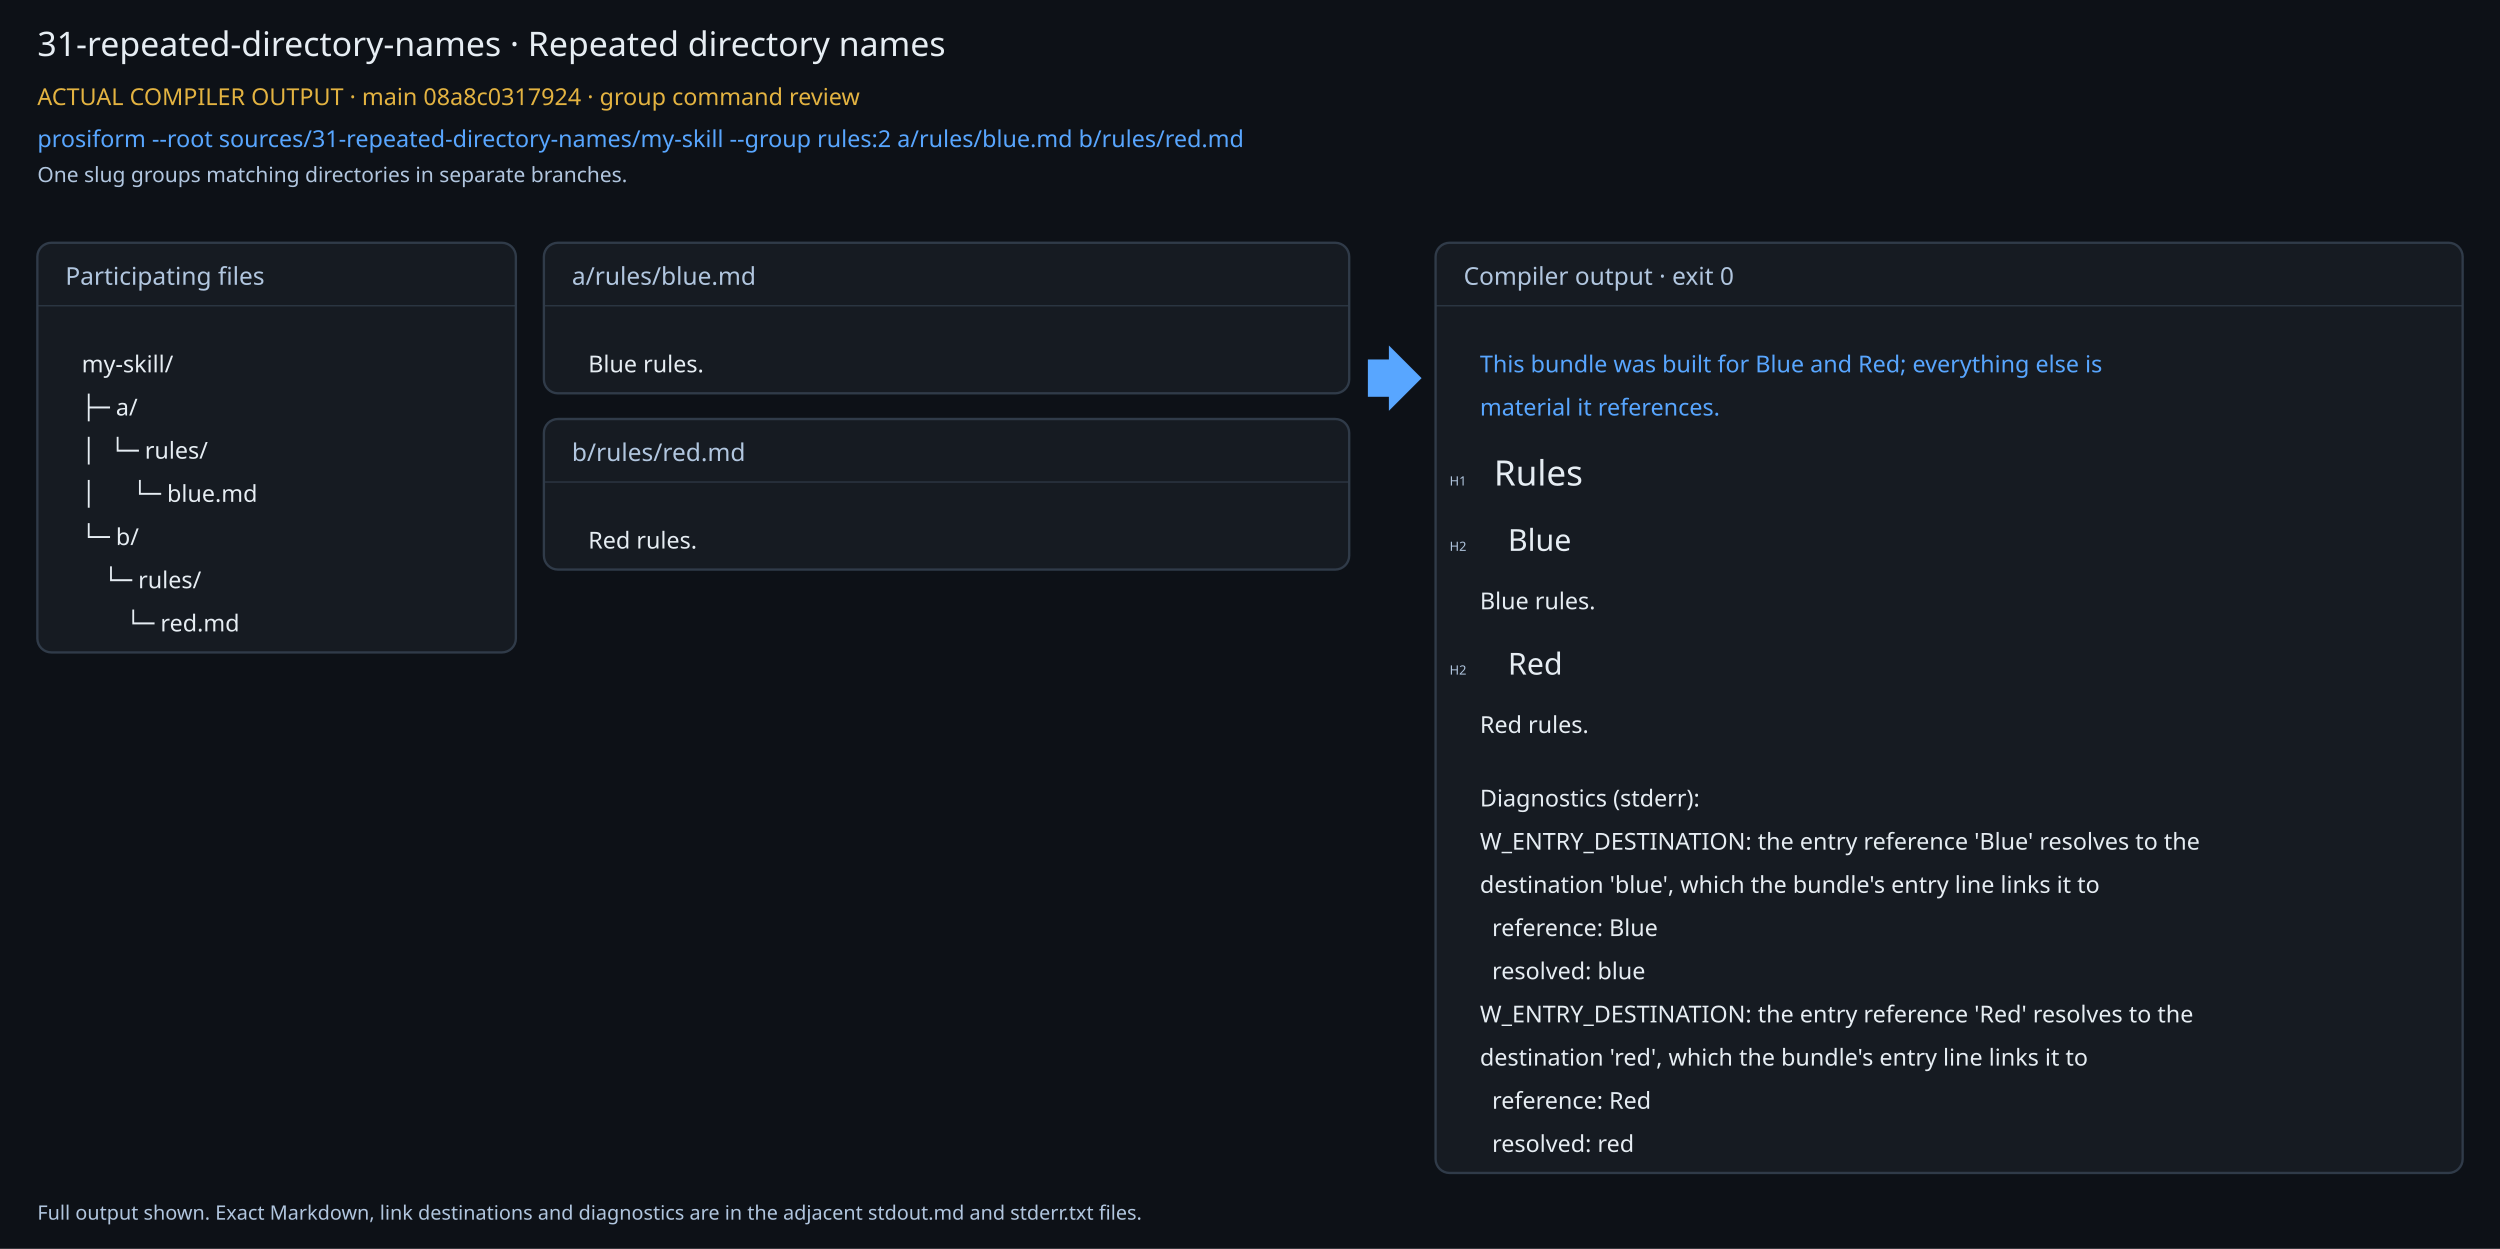
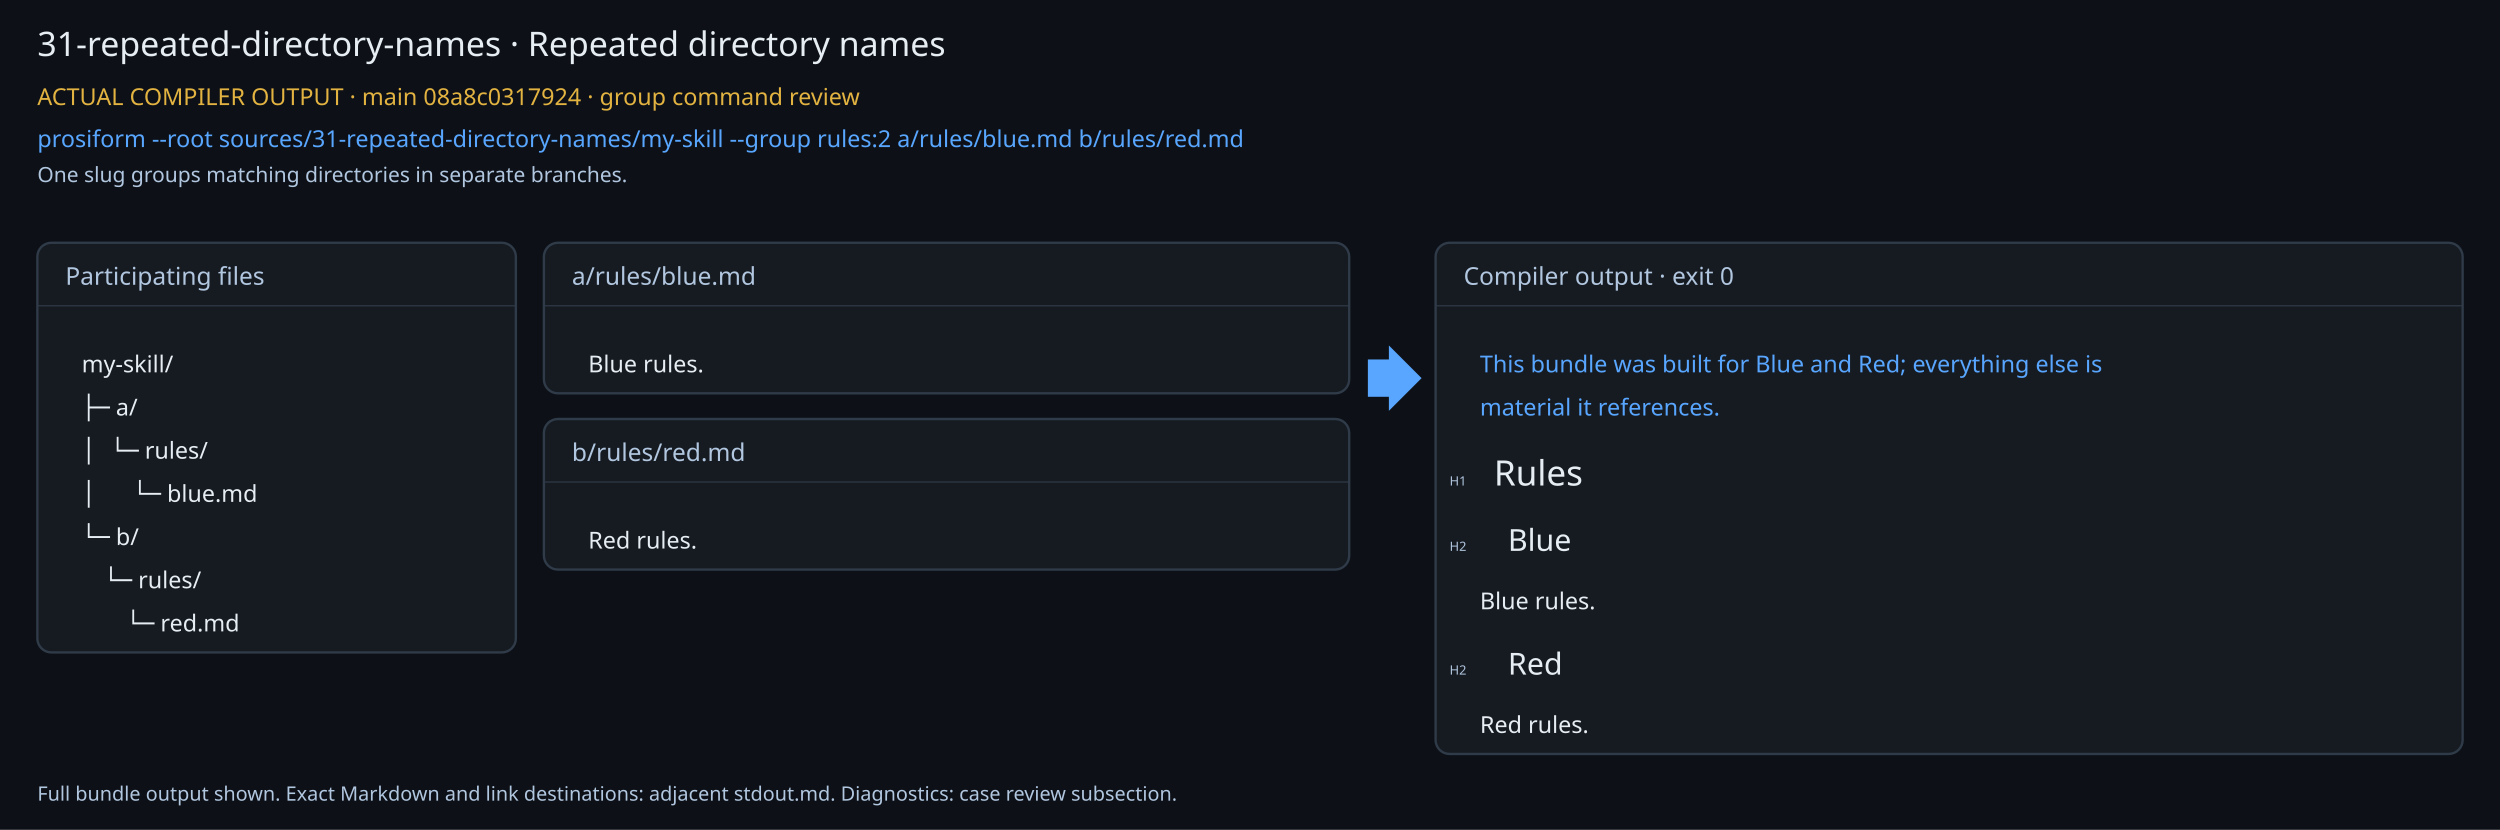
- <svg xmlns="http://www.w3.org/2000/svg" width="2142" height="1070" viewBox="0 0 2142 1070" role="img" aria-labelledby="title desc">
-   <rect width="2142" height="1070" fill="#0d1117" />
+ <svg xmlns="http://www.w3.org/2000/svg" width="2142" height="711" viewBox="0 0 2142 711" role="img" aria-labelledby="title desc">
+   <rect width="2142" height="711" fill="#0d1117" />
  <g font-family="IBM Plex Mono" xml:space="preserve">
    <text x="32" y="48" font-size="29" fill="#e6edf3" font-weight="400">31-repeated-directory-names · Repeated directory names</text>
    <text x="32" y="90" font-size="20" fill="#e3b341" font-weight="400">ACTUAL COMPILER OUTPUT · main 08a8c0317924 · group command review</text>
    <text x="32" y="126" font-size="20" fill="#58a6ff" font-weight="400">prosiform --root sources/31-repeated-directory-names/my-skill --group rules:2 a/rules/blue.md b/rules/red.md</text>
    <text x="32" y="156" font-size="18" fill="#b1c6df" font-weight="400">One slug groups matching directories in separate branches.</text>
    <rect x="32" y="208" width="410" height="351" rx="12" fill="#161b22" stroke="#303b49" stroke-width="2" />
    <text x="56" y="244" font-size="21" fill="#b1c6df" font-weight="400">Participating files</text>
    <path d="M32 262 H442" stroke="#303b49" />
    <text x="70" y="319" font-size="20" fill="#e6edf3" font-weight="400">my-skill/</text>
    <text x="70" y="356" font-size="20" fill="#e6edf3" font-weight="400">├─ a/</text>
    <text x="70" y="393" font-size="20" fill="#e6edf3" font-weight="400">│  └─ rules/</text>
    <text x="70" y="430" font-size="20" fill="#e6edf3" font-weight="400">│     └─ blue.md</text>
    <text x="70" y="467" font-size="20" fill="#e6edf3" font-weight="400">└─ b/</text>
    <text x="70" y="504" font-size="20" fill="#e6edf3" font-weight="400">   └─ rules/</text>
    <text x="70" y="541" font-size="20" fill="#e6edf3" font-weight="400">      └─ red.md</text>
    <rect x="466" y="208" width="690" height="129" rx="12" fill="#161b22" stroke="#303b49" stroke-width="2" />
    <text x="490" y="244" font-size="21" fill="#b1c6df" font-weight="400">a/rules/blue.md</text>
    <path d="M466 262 H1156" stroke="#303b49" />
    <text x="504" y="319" font-size="20" fill="#e6edf3" font-weight="400">Blue rules.</text>
    <rect x="466" y="359" width="690" height="129" rx="12" fill="#161b22" stroke="#303b49" stroke-width="2" />
    <text x="490" y="395" font-size="21" fill="#b1c6df" font-weight="400">b/rules/red.md</text>
    <path d="M466 413 H1156" stroke="#303b49" />
    <text x="504" y="470" font-size="20" fill="#e6edf3" font-weight="400">Red rules.</text>
-     <rect x="1230" y="208" width="880" height="797" rx="12" fill="#161b22" stroke="#303b49" stroke-width="2" />
+     <rect x="1230" y="208" width="880" height="438" rx="12" fill="#161b22" stroke="#303b49" stroke-width="2" />
    <text x="1254" y="244" font-size="21" fill="#b1c6df" font-weight="400">Compiler output · exit 0</text>
    <path d="M1230 262 H2110" stroke="#303b49" />
    <text x="1268" y="319" font-size="20" fill="#58a6ff" font-weight="400">This bundle was built for Blue and Red; everything else is</text>
    <text x="1268" y="356" font-size="20" fill="#58a6ff" font-weight="400">material it references.</text>
    <text x="1242" y="416" font-size="11" fill="#b1c6df" font-weight="400">H1</text>
    <text x="1280" y="416" font-size="30" fill="#e6edf3" font-weight="500">Rules</text>
    <text x="1242" y="472" font-size="11" fill="#b1c6df" font-weight="400">H2</text>
    <text x="1292" y="472" font-size="26" fill="#e6edf3" font-weight="500">Blue</text>
    <text x="1268" y="522" font-size="20" fill="#e6edf3" font-weight="400">Blue rules.</text>
    <text x="1242" y="578" font-size="11" fill="#b1c6df" font-weight="400">H2</text>
    <text x="1292" y="578" font-size="26" fill="#e6edf3" font-weight="500">Red</text>
    <text x="1268" y="628" font-size="20" fill="#e6edf3" font-weight="400">Red rules.</text>
-     <text x="1268" y="691" font-size="20" fill="#e6edf3" font-weight="400">Diagnostics (stderr):</text>
-     <text x="1268" y="728" font-size="20" fill="#e6edf3" font-weight="400">W_ENTRY_DESTINATION: the entry reference 'Blue' resolves to the</text>
-     <text x="1268" y="765" font-size="20" fill="#e6edf3" font-weight="400">destination 'blue', which the bundle's entry line links it to</text>
-     <text x="1268" y="802" font-size="20" fill="#e6edf3" font-weight="400">  reference: Blue</text>
-     <text x="1268" y="839" font-size="20" fill="#e6edf3" font-weight="400">  resolved: blue</text>
-     <text x="1268" y="876" font-size="20" fill="#e6edf3" font-weight="400">W_ENTRY_DESTINATION: the entry reference 'Red' resolves to the</text>
-     <text x="1268" y="913" font-size="20" fill="#e6edf3" font-weight="400">destination 'red', which the bundle's entry line links it to</text>
-     <text x="1268" y="950" font-size="20" fill="#e6edf3" font-weight="400">  reference: Red</text>
-     <text x="1268" y="987" font-size="20" fill="#e6edf3" font-weight="400">  resolved: red</text>
    <path d="M1172 308 H1190 V296 L1218 324 L1190 352 V340 H1172Z" fill="#58a6ff" />
-     <text x="32" y="1045" font-size="17" fill="#b1c6df" font-weight="400">Full output shown. Exact Markdown, link destinations and diagnostics are in the adjacent stdout.md and stderr.txt files.</text>
+     <text x="32" y="686" font-size="17" fill="#b1c6df" font-weight="400">Full bundle output shown. Exact Markdown and link destinations: adjacent stdout.md. Diagnostics: case review subsection.</text>
  </g>
</svg>
